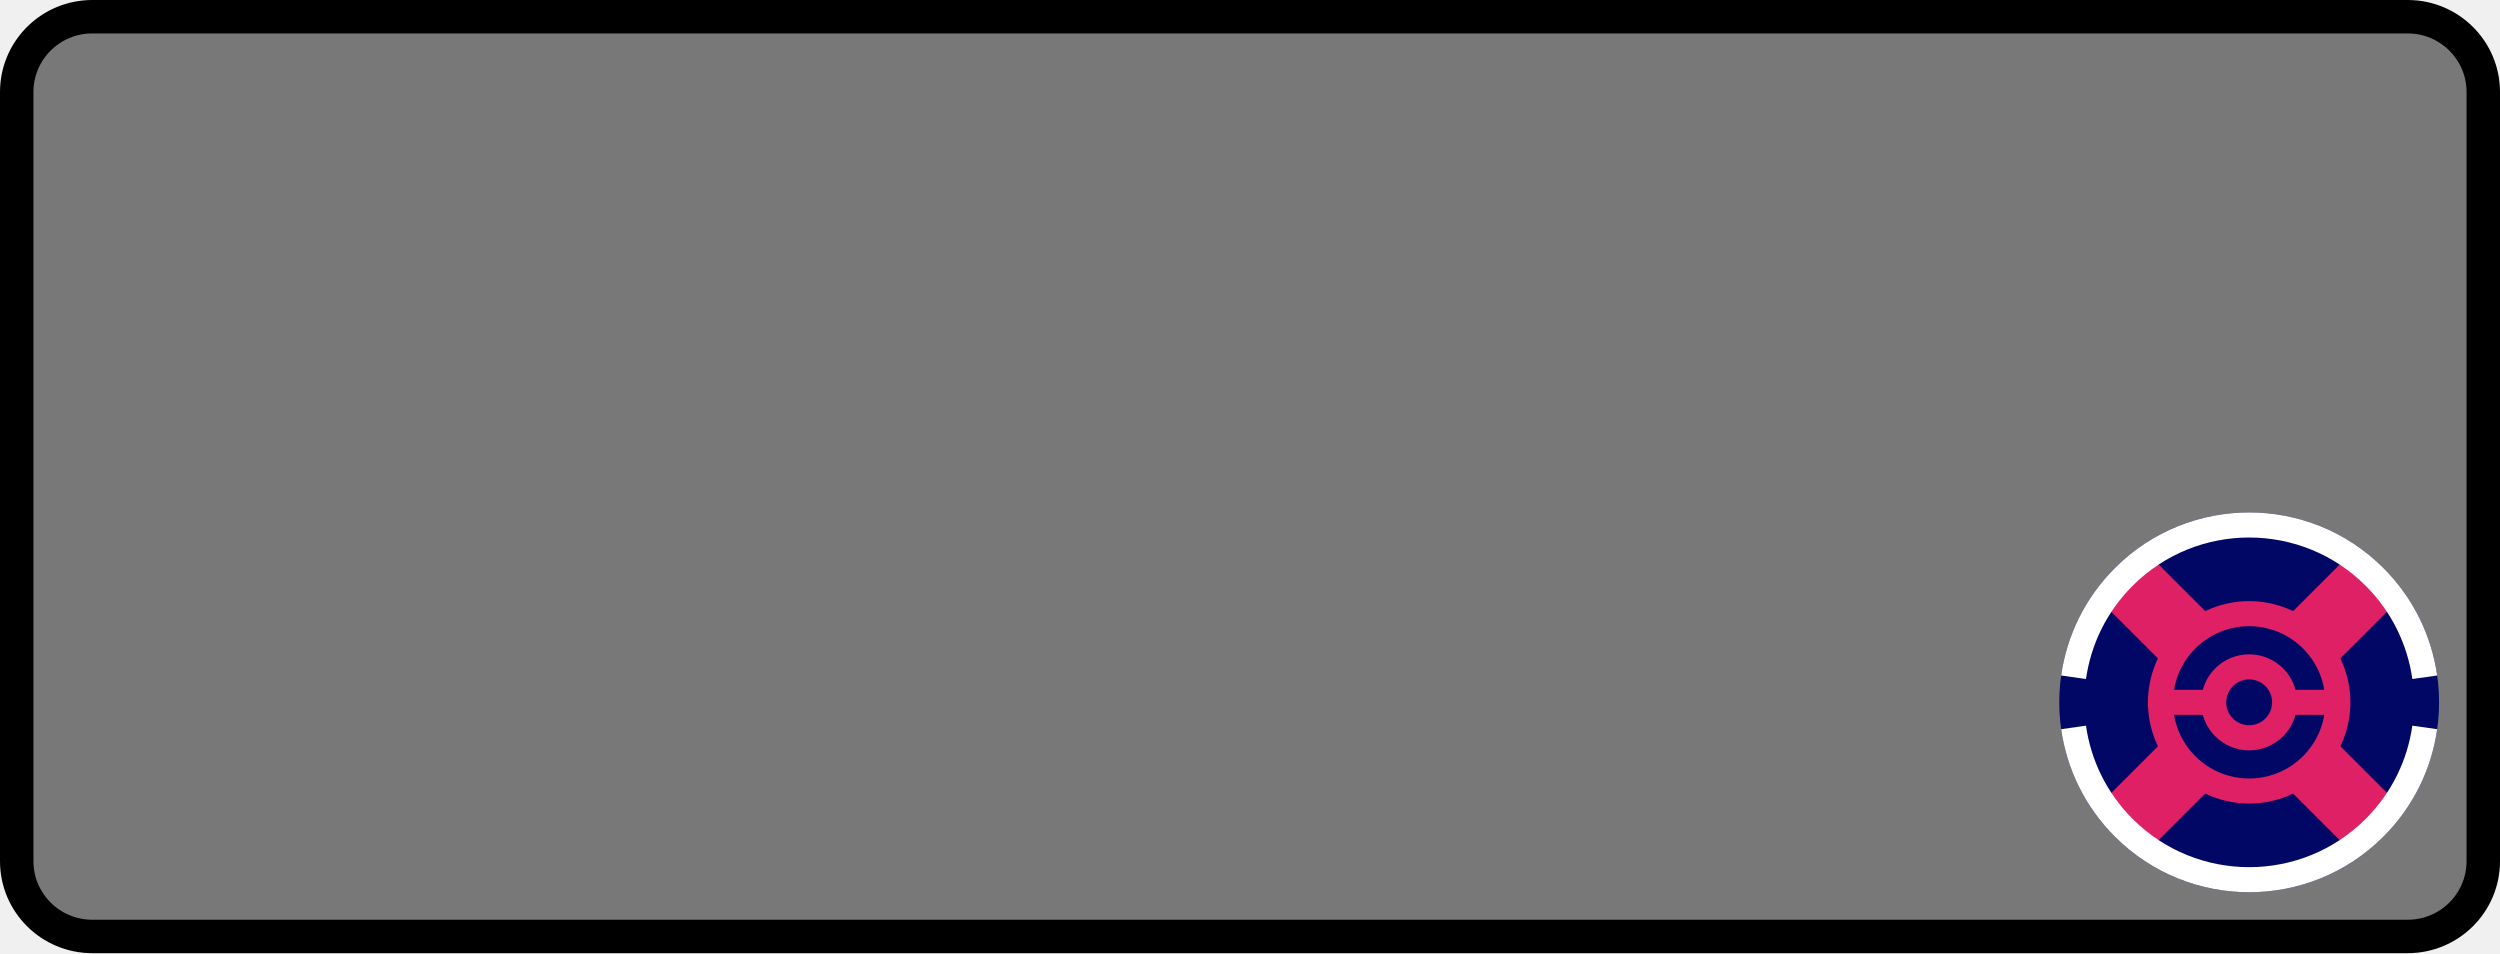
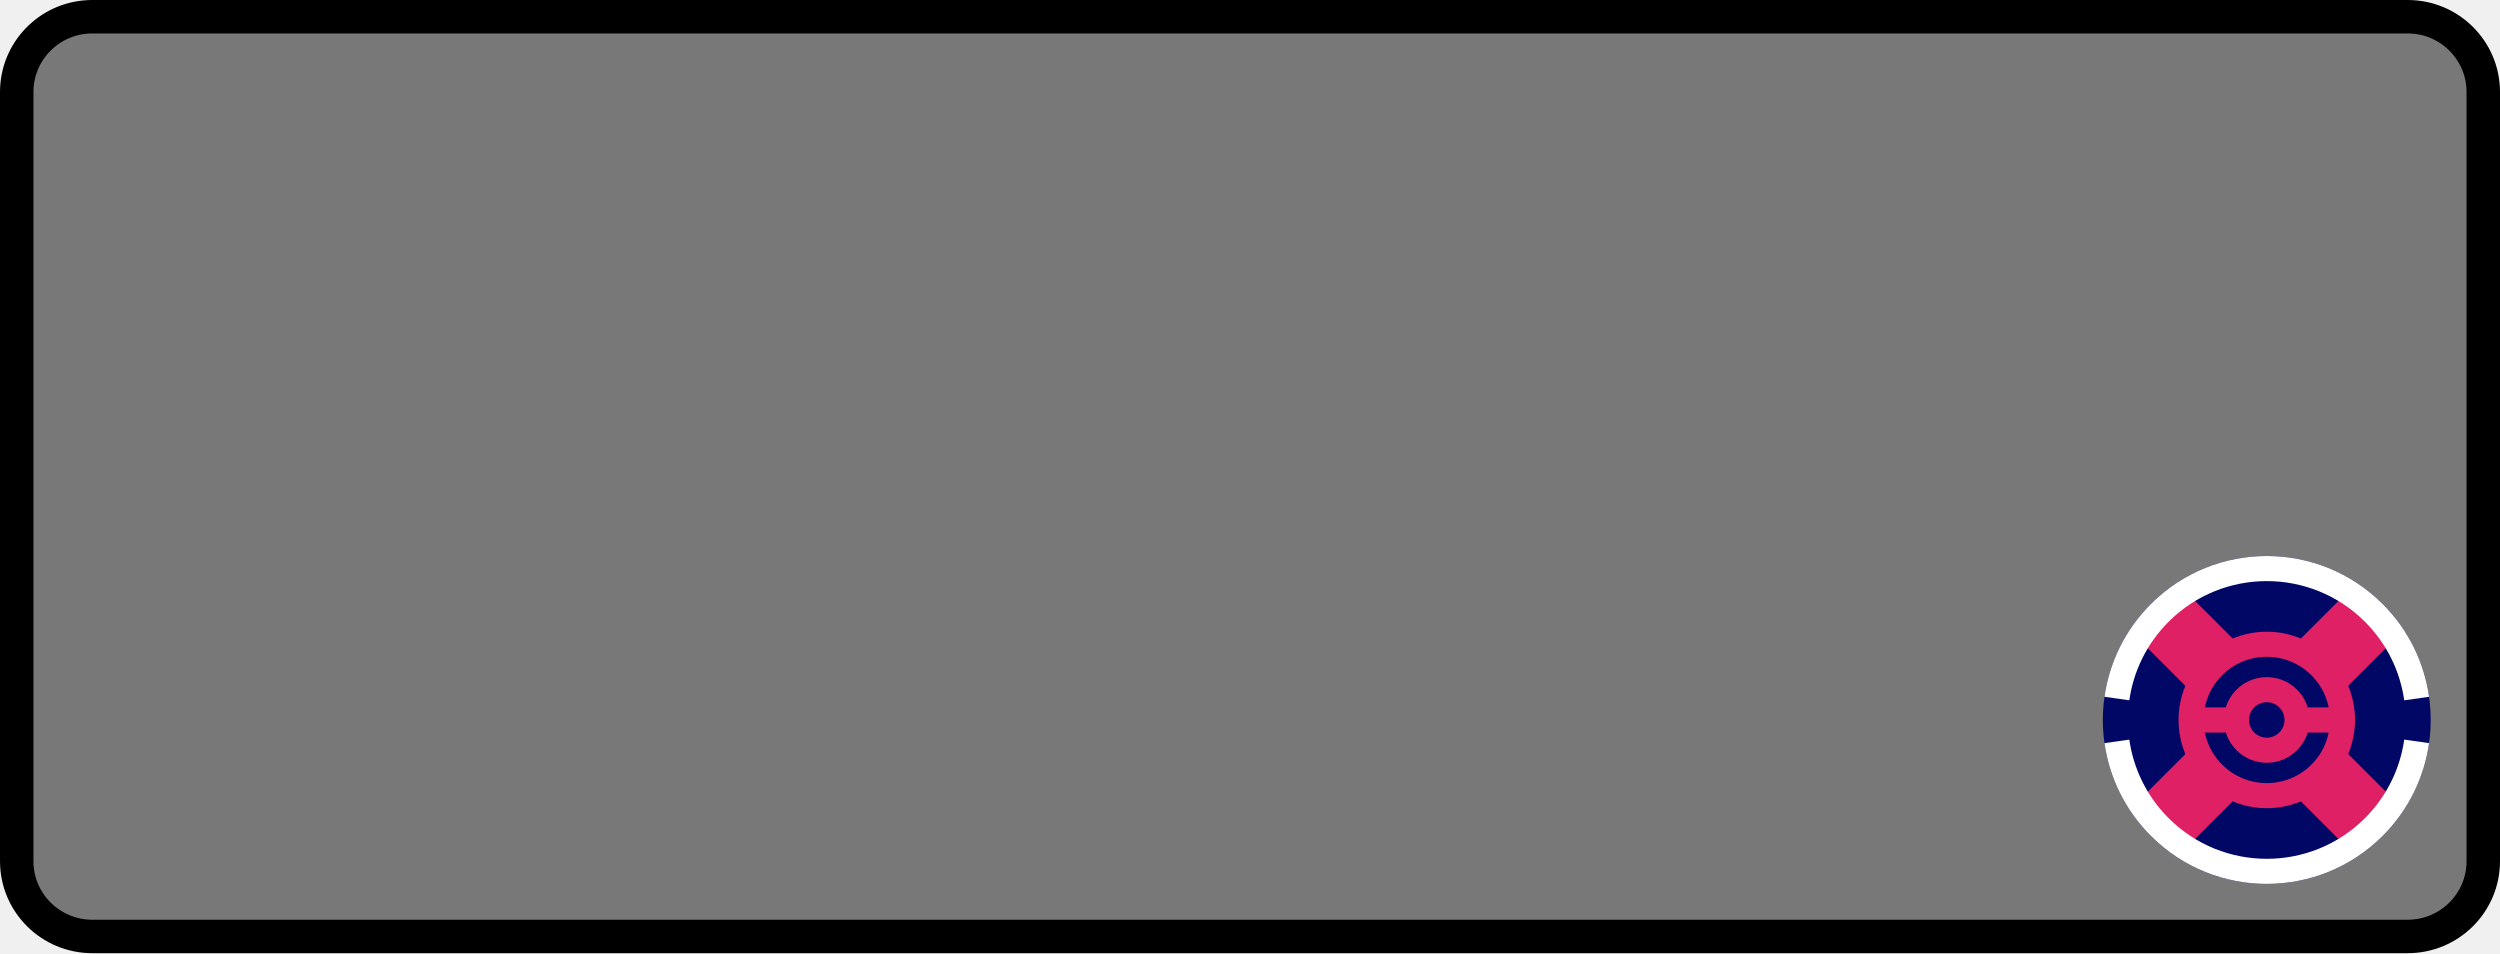
<svg xmlns="http://www.w3.org/2000/svg" width="299" height="114" viewBox="0 0 299 114" fill="none">
  <g clip-path="url(#clip0_1_49)">
    <path d="M11.037 2H287.963C292.96 2 297 6.036 297 11V103C297 107.964 292.96 112 287.963 112H11.037C6.04 112 2 107.964 2 103V11L2.012 10.537C2.254 5.787 6.196 2 11.037 2Z" fill="black" fill-opacity="0.5" stroke="black" stroke-width="4" />
-     <path d="M290.213 84C290.213 95.716 280.716 105.213 269 105.213C257.284 105.213 247.787 95.716 247.787 84C247.787 72.284 257.284 62.787 269 62.787C280.716 62.787 290.213 72.284 290.213 84Z" fill="#010765" stroke="#010765" stroke-width="3" />
-     <path d="M273.243 84C273.243 86.343 271.343 88.243 269 88.243C266.657 88.243 264.757 86.343 264.757 84M273.243 84C273.243 81.657 271.343 79.757 269 79.757C266.657 79.757 264.757 81.657 264.757 84M273.243 84H279.607M264.757 84H258.393M258.393 84C258.393 86.715 259.429 89.429 261.5 91.5C265.642 95.642 272.358 95.642 276.5 91.5C278.571 89.429 279.607 86.715 279.607 84M258.393 84C258.393 81.286 259.429 78.571 261.5 76.5C265.642 72.358 272.358 72.358 276.5 76.5C278.571 78.571 279.607 81.286 279.607 84" stroke="#DF2064" stroke-width="3" />
-     <path d="M254 99L261.5 91.5" stroke="#DF2064" stroke-width="8" />
-     <path d="M284 99L276.5 91.5" stroke="#DF2064" stroke-width="8" />
-     <path d="M283.849 69.151L276.5 76.5" stroke="#DF2064" stroke-width="8" />
-     <path d="M254 69L261.5 76.5" stroke="#DF2064" stroke-width="8" />
-     <path d="M290.001 87C289.378 91.39 287.377 95.623 284 99C275.716 107.284 262.284 107.284 254 99C250.623 95.623 248.622 91.39 247.999 87" stroke="white" stroke-width="3" />
-     <path d="M290.001 81C289.378 76.61 287.377 72.377 284 69C275.716 60.716 262.284 60.716 254 69C250.623 72.377 248.622 76.61 247.999 81" stroke="white" stroke-width="3" />
+     <path d="M289.213 86.107C289.213 96.107 281.107 104.213 271.107 104.213C261.107 104.213 253 96.107 253 86.107C253 76.107 261.107 68 271.107 68C281.107 68 289.213 76.107 289.213 86.107Z" fill="#010765" stroke="#010765" stroke-width="3" />
+     <path d="M274.728 86.107C274.728 88.107 273.107 89.728 271.107 89.728C269.107 89.728 267.485 88.107 267.485 86.107M274.728 86.107C274.728 84.107 273.107 82.485 271.107 82.485C269.107 82.485 267.485 84.107 267.485 86.107M274.728 86.107H280.16M267.485 86.107H262.053M262.053 86.107C262.053 88.424 262.937 90.74 264.705 92.508C268.24 96.044 273.973 96.044 277.508 92.508C279.276 90.74 280.16 88.424 280.16 86.107M262.053 86.107C262.053 83.79 262.937 81.473 264.705 79.705C268.24 76.169 273.973 76.169 277.508 79.705C279.276 81.473 280.16 83.79 280.16 86.107" stroke="#DF2064" stroke-width="3" />
+     <path d="M258.303 98.91L264.705 92.508" stroke="#DF2064" stroke-width="8" />
+     <path d="M283.91 98.91L277.508 92.508" stroke="#DF2064" stroke-width="8" />
+     <path d="M283.781 73.432L277.508 79.705" stroke="#DF2064" stroke-width="8" />
+     <path d="M258.303 73.303L264.705 79.705" stroke="#DF2064" stroke-width="8" />
+     <path d="M289.032 88.667C288.5 92.415 286.792 96.027 283.91 98.91C276.839 105.981 265.374 105.981 258.303 98.91C255.421 96.027 253.713 92.415 253.181 88.667" stroke="white" stroke-width="3" />
+     <path d="M289.032 83.546C288.5 79.799 286.792 76.186 283.91 73.303C276.839 66.232 265.374 66.232 258.303 73.303C255.421 76.186 253.713 79.799 253.181 83.546" stroke="white" stroke-width="3" />
  </g>
  <defs>
    <clipPath id="clip0_1_49">
      <rect width="299" height="114" rx="11" fill="white" />
    </clipPath>
  </defs>
</svg>
